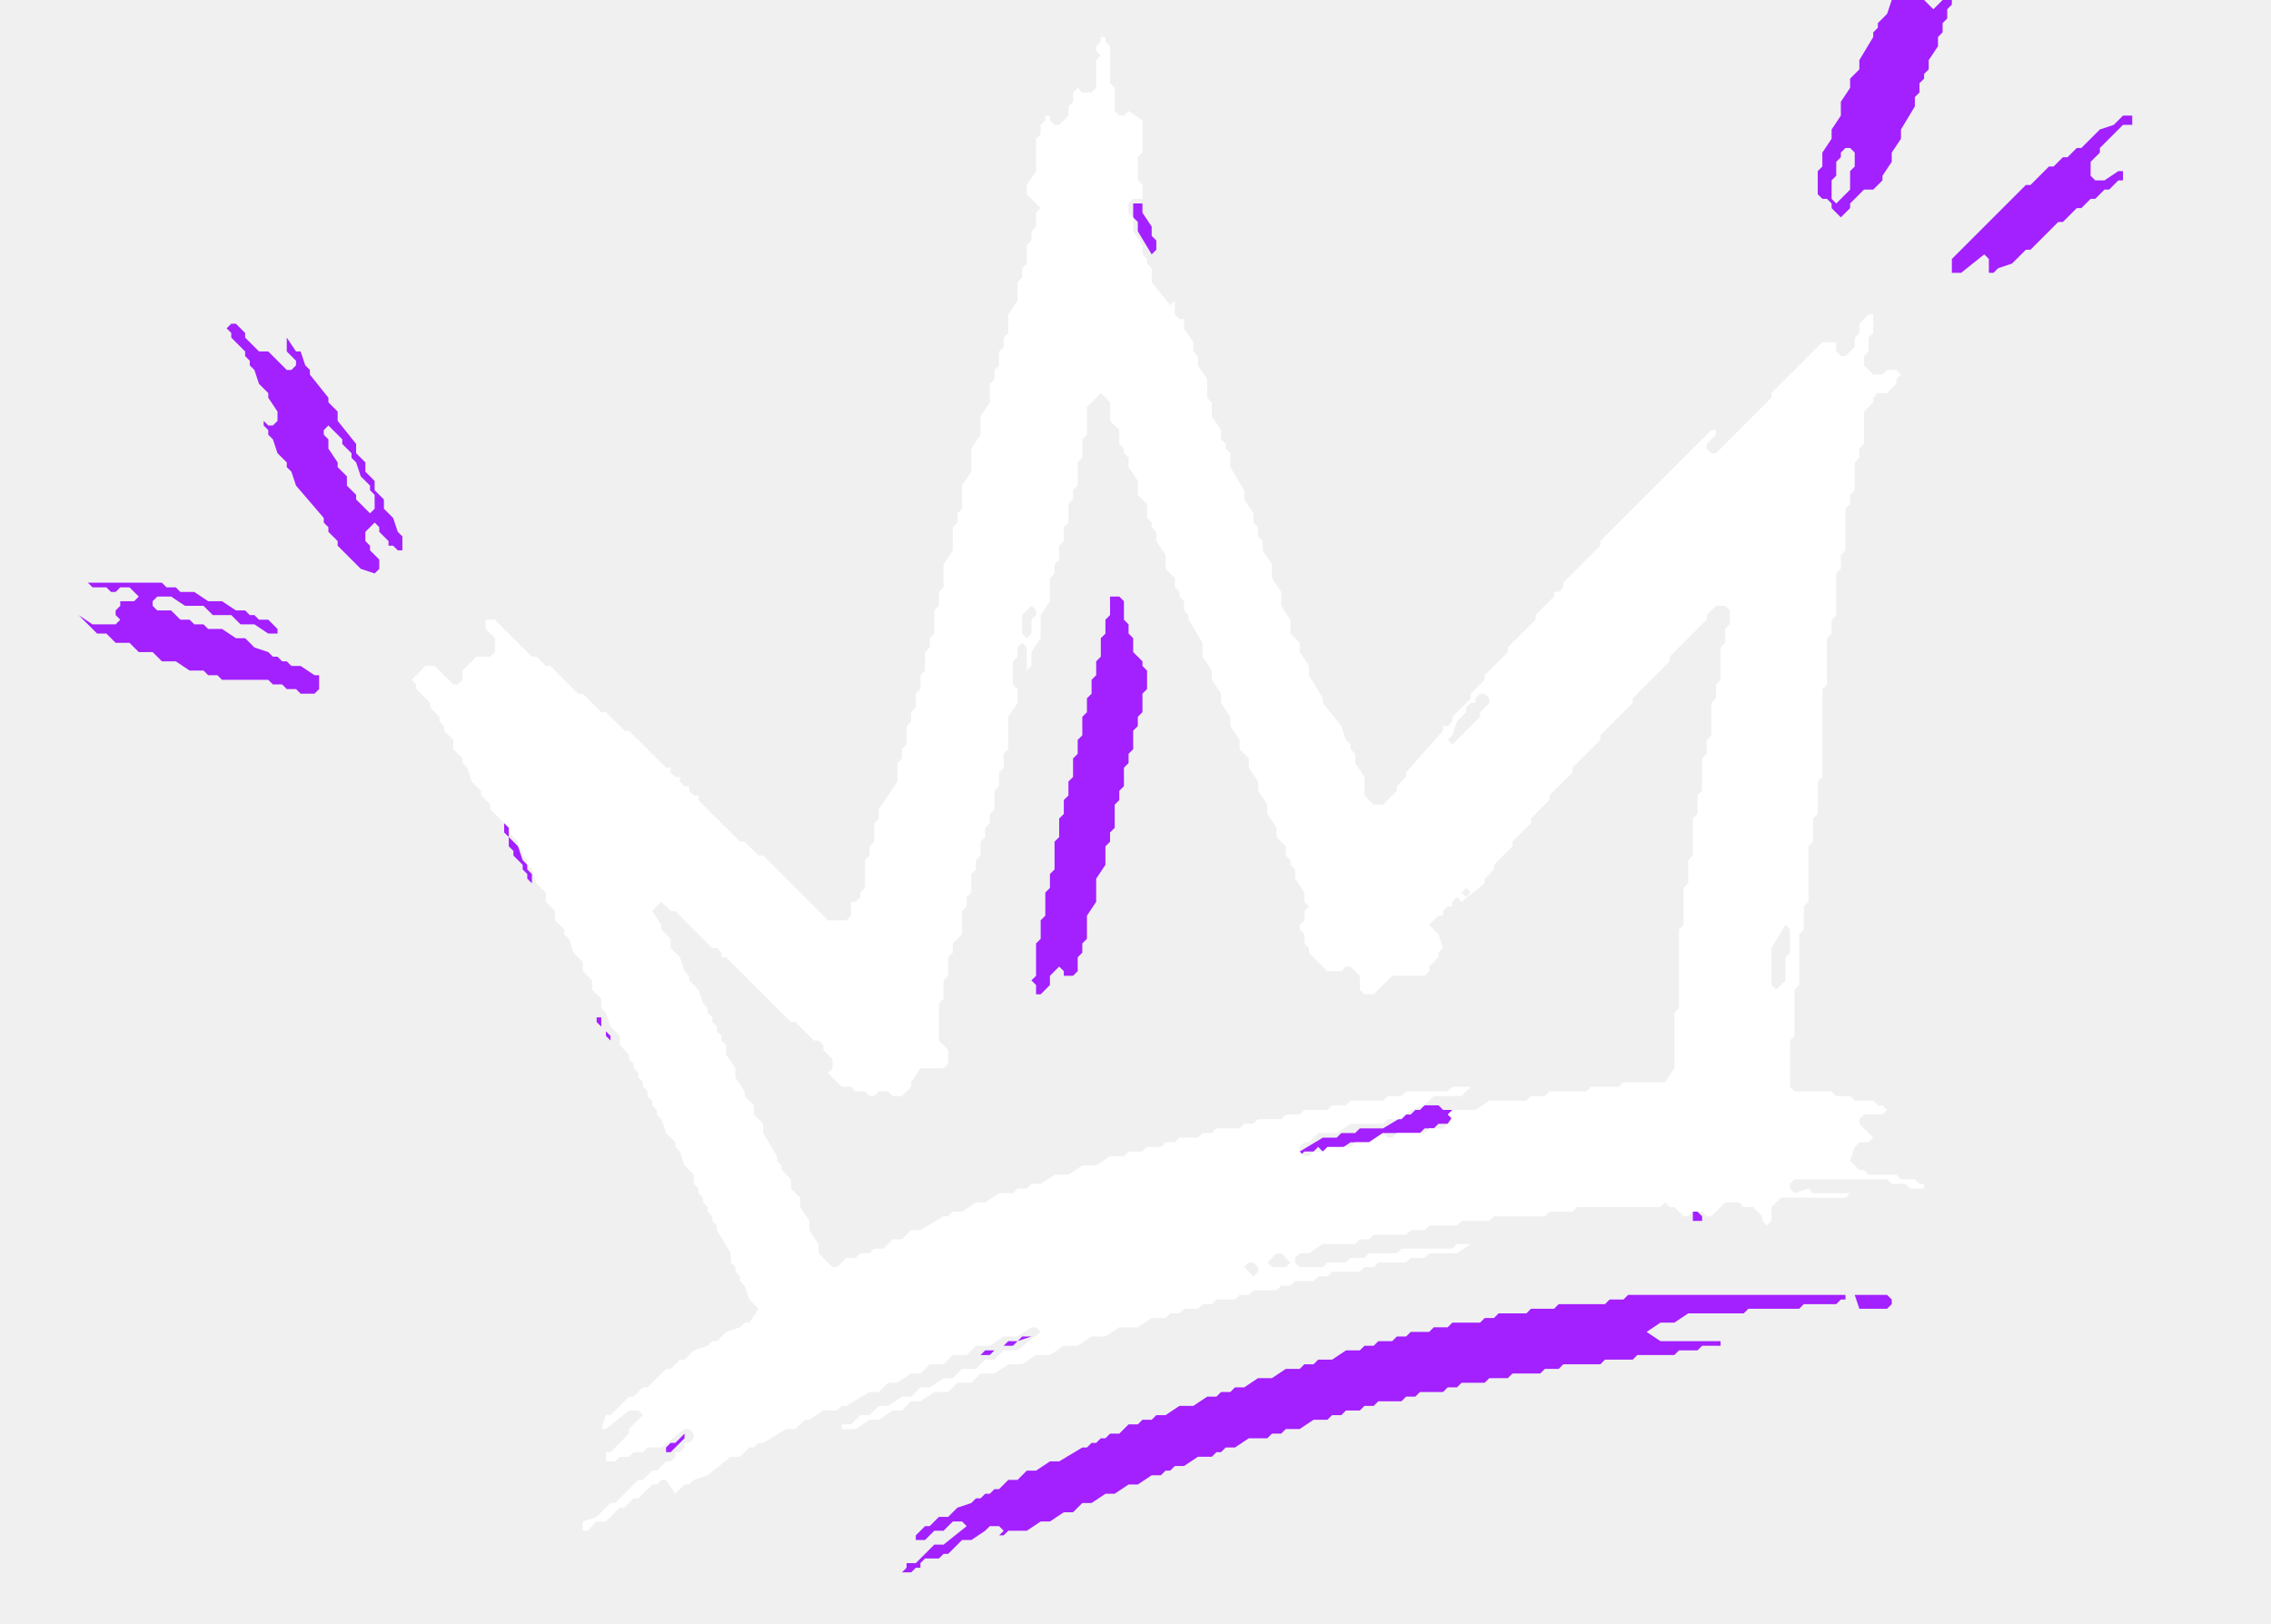
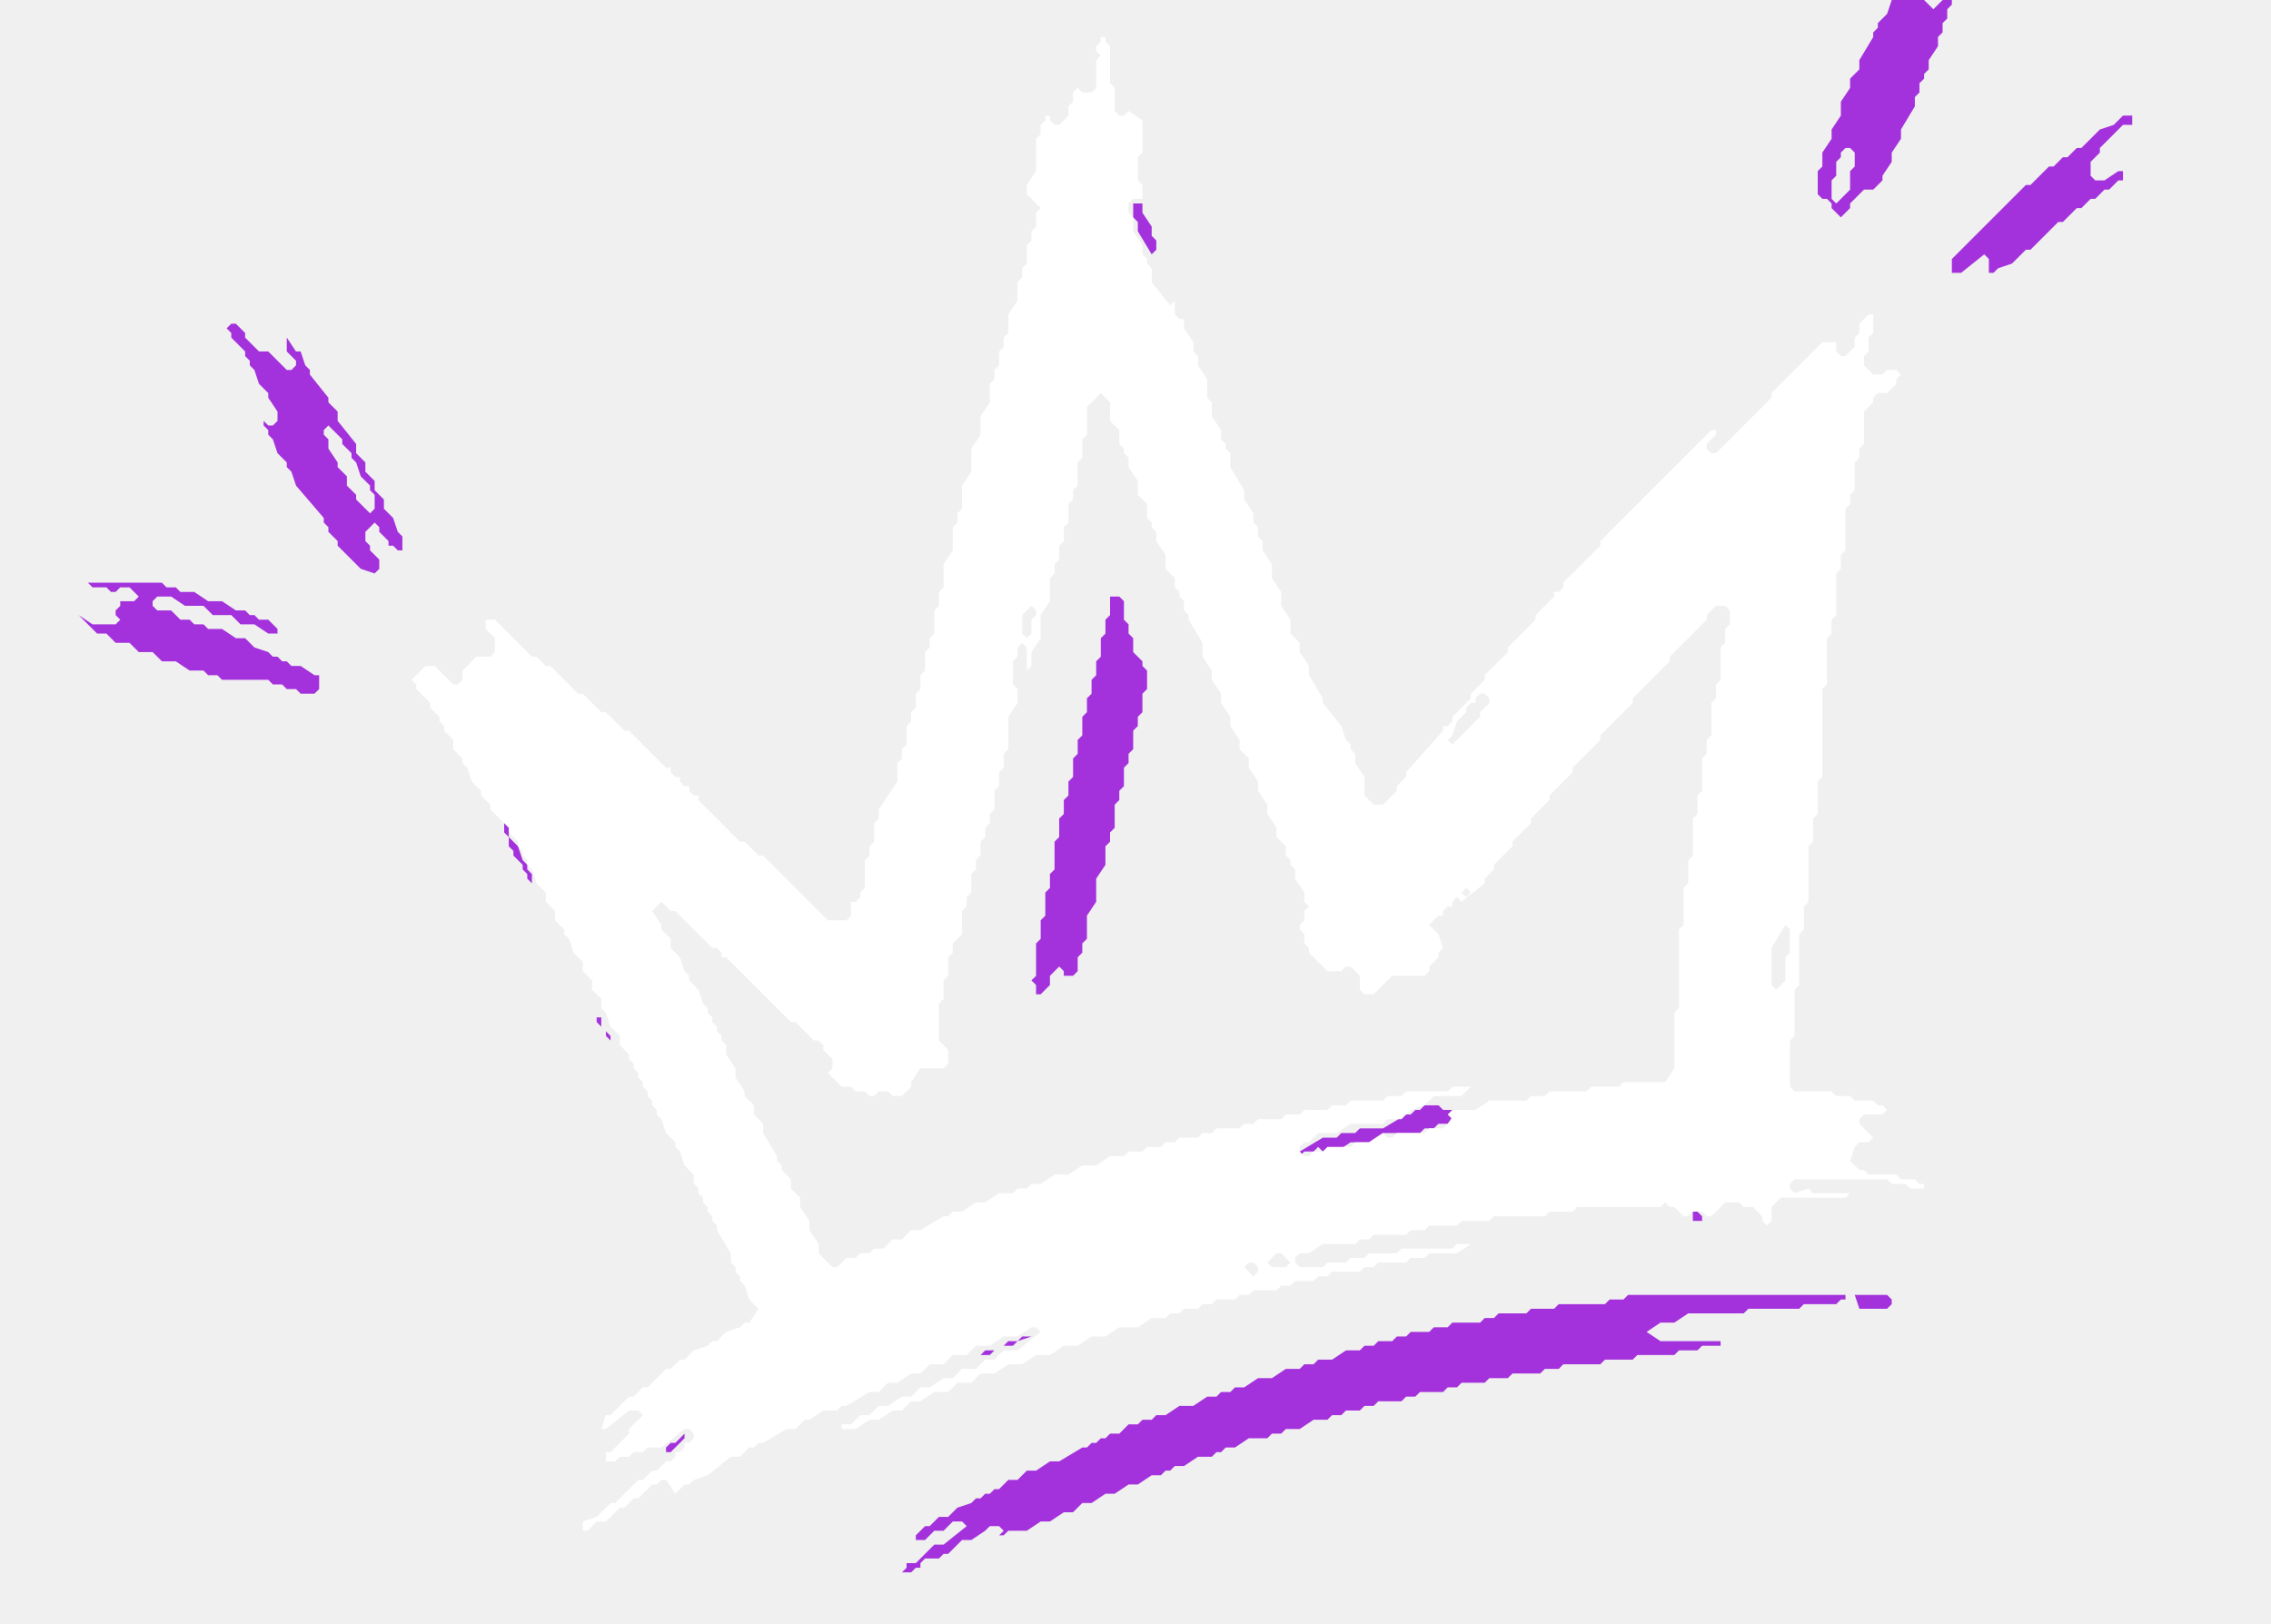
<svg xmlns="http://www.w3.org/2000/svg" viewBox="0 0 491 351">
-   <path fill="#A320FF" fill-rule="evenodd" d="M213,331L214,330L216,330L217,331L216,332L214,332ZM148,310L146,312L145,312L144,313L144,314L145,314L148,311ZM212,293L214,293L215,292L213,292ZM223,289L221,289L220,290L218,290L217,291L219,291L220,290ZM401,280L402,283L408,283L409,282L409,281L408,280ZM399,280L352,280L351,281L348,281L347,282L337,282L336,283L331,283L330,284L324,284L323,285L321,285L320,286L314,286L313,287L310,287L309,288L305,288L304,289L302,289L301,290L298,290L297,291L295,291L294,292L291,292L288,294L285,294L284,295L282,295L281,296L278,296L275,298L272,298L269,300L267,300L266,301L264,301L263,302L261,302L258,304L255,304L252,306L250,306L249,307L247,307L246,308L244,308L242,310L240,310L239,311L238,311L237,312L236,312L235,313L234,313L229,316L227,316L224,318L222,318L220,320L218,320L216,322L215,322L214,323L213,323L212,324L211,324L210,325L207,326L205,328L203,328L201,330L200,330L198,332L198,333L200,333L202,331L204,331L206,329L208,329L209,330L204,334L202,334L198,338L196,338L196,339L195,340L197,340L198,339L199,339L199,338L200,337L203,337L204,336L205,336L208,333L210,333L213,331L214,332L217,332L218,331L222,331L225,329L227,329L230,327L232,327L234,325L236,325L239,323L241,323L244,321L246,321L249,319L251,319L252,318L253,318L254,317L256,317L259,315L262,315L263,314L264,314L265,313L267,313L270,311L274,311L275,310L277,310L278,309L281,309L284,307L287,307L288,306L290,306L291,305L294,305L295,304L297,304L298,303L303,303L304,302L306,302L307,301L312,301L313,300L315,300L316,299L321,299L322,298L326,298L327,297L333,297L334,296L337,296L338,295L346,295L347,294L353,294L354,293L362,293L363,292L367,292L368,291L372,291L372,290L359,290L356,288L359,286L362,286L365,284L377,284L378,283L389,283L390,282L397,282L398,281L399,281ZM366,262L366,264L368,264L368,263L367,262ZM315,240L312,240L311,239L308,239L307,240L306,240L305,241L304,241L299,244L294,244L293,245L290,245L289,246L286,246L281,249L274,249L273,250L273,251L278,251L279,250L281,250L282,249L284,249L285,248L286,249L289,249L292,247L296,247L299,245L307,245L308,244L310,244L311,243L313,243ZM129,220L129,221L131,223L131,224L132,225L132,224L130,222L130,220ZM109,177L109,180L110,181L110,183L111,184L111,185L113,187L113,188L114,189L114,190L116,192L116,193L116,192L115,191L115,189L114,188L114,187L113,186L112,183L110,181L110,178ZM242,129L240,129L240,133L239,134L239,137L238,138L238,142L237,143L237,146L236,147L236,150L235,151L235,154L234,155L234,159L233,160L233,163L232,164L232,168L231,169L231,172L230,173L230,176L229,177L229,181L228,182L228,188L227,189L227,192L226,193L226,198L225,199L225,203L224,204L224,211L223,212L224,213L224,215L225,215L227,213L227,211L229,209L230,210L230,211L232,211L233,210L233,207L234,206L234,204L235,203L235,198L237,195L237,190L239,187L239,183L240,182L240,180L241,179L241,174L242,173L242,171L243,170L243,166L244,165L244,163L245,162L245,158L246,157L246,155L247,154L247,150L248,149L248,145L247,144L247,143L245,141L245,138L244,137L244,135L243,134L243,130ZM18,126L19,126L20,127L23,127L24,128L25,128L26,127L28,127L30,129L29,130L26,130L26,131L25,132L25,133L26,134L25,135L20,135L17,133L21,137L23,137L25,139L28,139L30,141L33,141L35,143L38,143L41,145L44,145L45,146L47,146L48,147L58,147L59,148L61,148L62,149L64,149L65,150L68,150L69,149L69,146L68,146L65,144L63,144L62,143L61,143L60,142L59,142L58,141L55,140L53,138L51,138L48,136L45,136L44,135L42,135L41,134L39,134L37,132L34,132L33,131L33,130L34,129L37,129L40,131L44,131L46,133L50,133L52,135L55,135L58,137L60,137L60,136L58,134L56,134L55,133L54,133L53,132L51,132L48,130L45,130L42,128L39,128L38,127L36,127L35,126ZM71,92L74,95L74,96L76,98L76,99L77,100L78,103L80,105L80,106L81,107L81,110L80,111L77,108L77,107L75,105L75,103L73,101L73,100L71,97L71,95L70,94L70,93ZM50,70L49,71L50,72L50,73L53,76L53,77L54,78L54,79L55,80L56,83L58,85L58,86L60,89L60,91L59,92L58,92L56,90L57,91L57,92L58,93L58,94L59,95L60,98L62,100L62,101L63,102L64,105L70,112L70,113L71,114L71,115L73,117L73,118L78,123L81,124L82,123L82,121L80,119L80,118L79,117L79,115L81,113L82,114L82,115L84,117L84,118L85,118L86,119L87,119L87,116L86,115L85,112L83,110L83,108L81,106L81,104L79,102L79,100L77,98L77,96L73,91L73,89L71,87L71,86L67,81L67,80L66,79L65,76L64,76L62,73L62,76L64,78L64,79L63,80L62,80L58,76L56,76L53,73L53,72L51,70ZM245,44L245,47L246,48L246,50L249,55L250,54L250,52L249,51L249,49L247,46L247,44ZM400,32L401,33L401,36L400,37L400,41L397,44L396,43L396,39L397,38L397,35L398,34L398,33L399,32ZM461,25L459,25L457,27L454,28L450,32L449,32L447,34L446,34L444,36L443,36L439,40L438,40L422,56L422,59L424,59L429,55L430,56L430,59L431,59L432,58L435,57L438,54L439,54L445,48L446,48L449,45L450,45L452,43L453,43L455,41L456,41L458,39L459,39L459,37L458,37L455,39L453,39L452,38L452,35L454,33L454,32L459,27L461,27ZM422,0L420,0L418,2L416,0L409,0L408,3L406,5L406,6L405,7L405,8L402,13L402,15L400,17L400,19L398,22L398,25L396,28L396,30L394,33L394,36L393,37L393,42L394,43L395,43L396,44L396,45L398,47L400,45L400,44L403,41L405,41L407,39L407,38L409,35L409,33L411,30L411,28L414,23L414,21L415,20L415,18L416,17L416,16L417,15L417,13L419,10L419,8L420,7L420,5L421,4L421,2L422,1Z" />
+   <path fill="#A432DC" fill-rule="evenodd" d="M213,331L214,330L216,330L217,331L216,332L214,332ZM148,310L146,312L145,312L144,313L144,314L145,314L148,311ZM212,293L214,293L215,292L213,292ZM223,289L221,289L220,290L218,290L217,291L219,291L220,290ZM401,280L402,283L408,283L409,282L409,281L408,280ZM399,280L352,280L351,281L348,281L347,282L337,282L336,283L331,283L330,284L324,284L323,285L321,285L320,286L314,286L313,287L310,287L309,288L305,288L304,289L302,289L301,290L298,290L297,291L295,291L294,292L291,292L288,294L285,294L284,295L282,295L281,296L278,296L275,298L272,298L269,300L267,300L266,301L264,301L263,302L261,302L258,304L255,304L252,306L250,306L249,307L247,307L246,308L244,308L242,310L240,310L239,311L238,311L237,312L236,312L235,313L234,313L229,316L227,316L224,318L222,318L220,320L218,320L216,322L215,322L214,323L213,323L212,324L211,324L210,325L207,326L205,328L203,328L201,330L200,330L198,332L198,333L200,333L202,331L204,331L206,329L208,329L209,330L204,334L202,334L198,338L196,338L196,339L195,340L197,340L198,339L199,339L199,338L200,337L203,337L204,336L205,336L208,333L210,333L213,331L214,332L217,332L218,331L222,331L225,329L227,329L230,327L232,327L234,325L236,325L239,323L241,323L244,321L246,321L249,319L251,319L252,318L253,318L254,317L256,317L259,315L262,315L263,314L264,314L265,313L267,313L270,311L274,311L275,310L277,310L278,309L281,309L284,307L287,307L288,306L290,306L291,305L294,305L295,304L297,304L298,303L303,303L304,302L306,302L307,301L312,301L313,300L315,300L316,299L321,299L322,298L326,298L327,297L333,297L334,296L337,296L338,295L346,295L347,294L353,294L354,293L362,293L363,292L367,292L368,291L372,291L372,290L359,290L356,288L359,286L362,286L365,284L377,284L378,283L389,283L390,282L397,282L398,281L399,281ZM366,262L366,264L368,264L368,263L367,262ZM315,240L312,240L311,239L308,239L307,240L306,240L305,241L304,241L299,244L294,244L293,245L290,245L289,246L286,246L281,249L274,249L273,250L273,251L278,251L279,250L281,250L282,249L284,249L285,248L286,249L289,249L292,247L296,247L299,245L307,245L308,244L310,244L311,243L313,243ZM129,220L129,221L131,223L131,224L132,225L132,224L130,222L130,220ZM109,177L109,180L110,181L110,183L111,184L111,185L113,187L113,188L114,189L114,190L116,192L116,193L116,192L115,191L115,189L114,188L114,187L113,186L112,183L110,181L110,178ZM242,129L240,129L240,133L239,134L239,137L238,138L238,142L237,143L237,146L236,147L236,150L235,151L235,154L234,155L234,159L233,160L233,163L232,164L232,168L231,169L231,172L230,173L230,176L229,177L229,181L228,182L228,188L227,189L227,192L226,193L226,198L225,199L225,203L224,204L224,211L223,212L224,213L224,215L225,215L227,213L227,211L229,209L230,210L230,211L232,211L233,210L233,207L234,206L234,204L235,203L235,198L237,195L237,190L239,187L239,183L240,182L240,180L241,179L241,174L242,173L242,171L243,170L243,166L244,165L244,163L245,162L245,158L246,157L246,155L247,154L247,150L248,149L248,145L247,144L247,143L245,141L245,138L244,137L244,135L243,134L243,130ZM18,126L19,126L20,127L23,127L24,128L25,128L26,127L28,127L30,129L29,130L26,130L26,131L25,132L25,133L26,134L25,135L20,135L17,133L21,137L23,137L25,139L28,139L30,141L33,141L35,143L38,143L41,145L44,145L45,146L47,146L48,147L58,147L59,148L61,148L62,149L64,149L65,150L68,150L69,149L69,146L68,146L65,144L63,144L62,143L61,143L60,142L59,142L58,141L55,140L53,138L51,138L48,136L45,136L44,135L42,135L41,134L39,134L37,132L34,132L33,131L33,130L34,129L37,129L40,131L44,131L46,133L50,133L52,135L55,135L58,137L60,137L60,136L58,134L56,134L55,133L54,133L53,132L51,132L48,130L45,130L42,128L39,128L38,127L36,127L35,126ZM71,92L74,95L74,96L76,98L76,99L77,100L78,103L80,105L80,106L81,107L81,110L80,111L77,108L77,107L75,105L75,103L73,101L73,100L71,97L71,95L70,94L70,93ZM50,70L49,71L50,72L50,73L53,76L53,77L54,78L54,79L55,80L56,83L58,85L58,86L60,89L60,91L59,92L58,92L56,90L57,91L57,92L58,93L58,94L59,95L60,98L62,100L62,101L63,102L64,105L70,112L70,113L71,114L71,115L73,117L73,118L78,123L81,124L82,123L82,121L80,119L80,118L79,117L79,115L81,113L82,114L82,115L84,117L84,118L85,118L86,119L87,119L87,116L86,115L85,112L83,110L83,108L81,106L81,104L79,102L79,100L77,98L77,96L73,91L73,89L71,87L71,86L67,81L67,80L66,79L65,76L64,76L62,73L62,76L64,78L64,79L63,80L62,80L58,76L56,76L53,73L53,72L51,70ZM245,44L245,47L246,48L246,50L249,55L250,54L250,52L249,51L249,49L247,46L247,44ZM400,32L401,33L401,36L400,37L400,41L397,44L396,43L396,39L397,38L397,35L398,34L398,33L399,32ZM461,25L459,25L457,27L454,28L450,32L449,32L447,34L446,34L444,36L443,36L439,40L438,40L422,56L422,59L424,59L429,55L430,56L430,59L431,59L432,58L435,57L438,54L439,54L445,48L446,48L449,45L450,45L452,43L453,43L455,41L456,41L458,39L459,39L459,37L458,37L455,39L453,39L452,38L452,35L454,33L454,32L459,27L461,27ZM422,0L420,0L418,2L416,0L409,0L408,3L406,5L406,6L405,7L405,8L402,13L402,15L400,17L400,19L398,22L398,25L396,28L396,30L394,33L394,36L393,37L393,42L394,43L395,43L396,44L396,45L398,47L400,45L400,44L403,41L405,41L407,39L407,38L409,35L409,33L411,30L411,28L414,23L414,21L415,20L415,18L416,17L416,16L417,15L417,13L419,10L419,8L420,7L420,5L421,4L421,2L422,1Z" />
  <path fill="#FFFFFF" fill-rule="evenodd" d="M269,274L270,273L271,273L272,274L272,275L271,276ZM274,273L276,271L277,271L279,273L278,274L275,274ZM386,200L387,201L387,206L386,207L386,212L384,214L383,213L383,205ZM316,193L317,192L318,193L317,194ZM313,160L314,159L315,160L314,161ZM321,150L322,151L322,152L320,154L320,155L315,160L314,159L315,156L317,154L317,153L318,152L319,152L319,151L320,150ZM223,131L224,132L224,133L223,134L223,137L222,138L221,137L221,133ZM374,132L374,135L373,136L373,139L372,140L372,147L371,148L371,151L370,152L370,159L369,160L369,163L368,164L368,171L367,172L367,176L366,177L366,185L365,186L365,191L364,192L364,200L363,201L363,218L362,219L362,231L360,234L351,234L350,235L344,235L343,236L335,236L334,237L331,237L330,238L322,238L319,240L314,240L313,241L314,242L312,244L309,244L308,245L302,245L301,246L300,246L299,245L296,247L293,247L292,248L287,248L286,249L284,249L283,250L282,250L281,249L281,248L282,247L283,247L285,245L289,245L292,243L299,243L300,242L303,242L305,240L308,239L310,237L316,237L318,235L319,235L314,235L313,236L304,236L303,237L300,237L299,238L292,238L291,239L288,239L287,240L282,240L281,241L278,241L277,242L272,242L271,243L269,243L268,244L263,244L262,245L260,245L259,246L255,246L254,247L252,247L251,248L248,248L247,249L244,249L243,250L240,250L237,252L234,252L231,254L228,254L225,256L223,256L222,257L220,257L219,258L216,258L213,260L211,260L208,262L206,262L205,263L204,263L199,266L197,266L195,268L193,268L191,270L189,270L188,271L186,271L185,272L183,272L181,274L180,274L177,271L177,269L175,266L175,264L173,261L173,259L171,257L171,255L169,253L169,252L168,251L168,250L165,245L165,243L163,241L163,239L161,237L161,236L159,233L159,231L157,228L157,226L156,225L156,224L155,223L155,222L154,221L154,220L153,219L153,218L152,217L151,214L149,212L149,211L148,210L147,207L145,205L145,203L143,201L143,200L141,197L143,195L145,197L146,197L154,205L155,205L156,206L156,207L157,207L171,221L172,221L176,225L177,225L178,226L178,227L180,229L180,231L179,232L182,235L184,235L185,236L187,236L188,237L189,237L190,236L192,236L193,237L195,237L197,235L197,234L199,231L204,231L205,230L205,227L203,225L203,217L204,216L204,212L205,211L205,207L206,206L206,204L208,202L208,197L209,196L209,194L210,193L210,189L211,188L211,186L212,185L212,182L213,181L213,179L214,178L214,176L215,175L215,171L216,170L216,167L217,166L217,163L218,162L218,155L220,152L220,149L219,148L219,143L220,142L220,140L221,139L222,140L222,147L222,145L223,144L223,141L225,138L225,133L227,130L227,125L228,124L228,122L229,121L229,118L230,117L230,114L231,113L231,109L232,108L232,106L233,105L233,100L234,99L234,95L235,94L235,88L238,85L240,87L240,91L242,93L242,96L243,97L243,98L244,99L244,101L246,104L246,107L248,109L248,112L249,113L249,114L250,115L250,117L252,120L252,123L254,125L254,127L255,128L255,129L256,130L256,132L257,133L257,134L260,139L260,142L262,145L262,147L264,150L264,152L266,155L266,157L268,160L268,162L270,164L270,166L272,169L272,171L274,174L274,176L276,179L276,181L278,183L278,185L279,186L279,187L280,188L280,190L282,193L282,195L283,196L282,197L282,199L281,200L281,201L282,202L282,204L283,205L283,206L287,210L290,210L291,209L292,209L294,211L294,214L295,215L297,215L301,211L308,211L309,210L309,209L311,207L311,206L312,205L311,202L309,200L311,198L312,198L312,197L313,196L314,196L314,195L315,194L316,195L321,191L321,190L323,188L323,187L327,183L327,182L331,178L331,177L335,173L335,172L340,167L340,166L346,160L346,159L353,152L353,151L361,143L361,142L369,134L369,133L371,131L373,131ZM405,68L404,68L402,70L402,72L401,73L401,75L399,77L398,77L397,76L397,74L394,74L383,85L383,86L371,98L370,98L369,97L369,96L371,94L371,93L372,92L371,93L370,93L346,117L346,118L338,126L338,127L337,128L336,128L336,129L332,133L332,134L326,140L326,141L321,146L321,147L318,150L318,151L314,155L314,156L313,157L312,157L312,158L304,167L304,168L302,170L302,171L299,174L297,174L295,172L295,168L293,165L293,163L292,162L292,161L291,160L290,157L286,152L286,151L283,146L283,144L281,141L281,139L279,137L279,134L277,131L277,128L275,125L275,122L273,119L273,117L272,116L272,114L271,113L271,111L269,108L269,106L266,101L266,98L265,97L265,96L264,95L264,93L262,90L262,87L261,86L261,82L259,79L259,77L258,76L258,74L256,71L256,69L255,69L254,68L254,63L254,65L253,66L249,61L249,58L248,57L248,56L247,55L247,53L245,50L245,47L244,46L244,44L245,43L247,43L247,40L246,39L246,34L247,33L247,26L244,24L243,25L242,25L241,24L241,19L240,18L240,10L239,9L239,8L238,8L238,9L237,10L237,11L238,12L237,13L237,19L236,20L234,20L233,19L232,20L232,22L231,23L231,25L229,27L228,27L227,26L227,25L226,25L226,26L225,27L225,29L224,30L224,37L222,40L222,42L225,45L224,46L224,49L223,50L223,52L222,53L222,57L221,58L221,60L220,61L220,65L218,68L218,72L217,73L217,75L216,76L216,79L215,80L215,82L214,83L214,87L212,90L212,94L210,97L210,102L208,105L208,110L207,111L207,113L206,114L206,119L204,122L204,127L203,128L203,131L202,132L202,137L201,138L201,140L200,141L200,145L199,146L199,149L198,150L198,153L197,154L197,156L196,157L196,161L195,162L195,164L194,165L194,169L190,175L190,177L189,178L189,182L188,183L188,185L187,186L187,192L186,193L186,194L185,195L184,195L184,198L183,199L179,199L165,185L164,185L161,182L160,182L151,173L151,172L150,172L149,171L149,170L148,170L147,169L147,168L146,168L145,167L145,166L144,166L136,158L135,158L131,154L130,154L126,150L125,150L119,144L118,144L116,142L115,142L107,134L105,134L105,136L107,138L107,141L106,142L103,142L100,145L100,147L99,148L98,148L94,144L92,144L89,147L90,148L90,149L93,152L93,153L95,155L95,156L96,157L96,158L98,160L98,162L100,164L100,165L101,166L102,169L104,171L104,172L106,174L106,175L110,179L110,180L112,182L112,183L113,184L113,185L114,186L114,187L115,188L116,191L118,193L118,195L120,197L120,199L122,201L122,202L123,203L124,206L126,208L126,210L128,212L128,214L130,216L130,218L131,219L132,222L134,224L134,226L136,228L136,229L137,230L137,231L138,232L138,233L139,234L139,235L140,236L140,237L141,238L141,239L142,240L142,241L143,242L144,245L146,247L146,248L147,249L148,252L150,254L150,256L151,257L151,258L152,259L152,260L153,261L153,262L154,263L154,264L155,265L155,266L158,271L158,273L159,274L159,275L160,276L160,277L161,278L162,281L164,283L162,286L161,286L160,287L157,288L155,290L154,290L153,291L150,292L148,294L147,294L145,296L144,296L140,300L139,300L137,302L136,302L132,306L131,306L130,309L131,309L136,305L138,305L139,306L136,309L136,310L132,314L131,314L131,316L133,316L134,315L136,315L137,314L139,314L140,313L143,313L148,309L149,309L150,310L150,311L149,312L148,312L148,313L147,314L146,314L146,315L145,316L144,316L142,318L141,318L139,320L138,320L133,325L132,325L129,328L126,329L126,331L127,331L129,329L131,329L134,326L135,326L137,324L138,324L141,321L142,321L143,320L144,320L146,323L148,321L149,321L150,320L153,319L158,315L160,315L162,313L163,313L164,312L165,312L170,309L172,309L174,307L175,307L178,305L181,305L182,304L183,304L188,301L190,301L192,299L194,299L197,297L199,297L201,295L204,295L206,293L209,293L211,291L214,291L217,289L220,289L223,287L224,287L225,288L220,292L217,292L215,294L213,294L211,296L208,296L206,298L204,298L201,300L199,300L197,302L195,302L192,304L190,304L188,306L186,306L184,308L182,308L182,309L181,310L182,309L185,309L188,307L190,307L193,305L195,305L197,303L199,303L202,301L205,301L207,299L210,299L212,297L215,297L218,295L221,295L224,293L227,293L230,291L233,291L236,289L239,289L242,287L246,287L249,285L252,285L253,284L255,284L256,283L259,283L260,282L262,282L263,281L267,281L268,280L270,280L271,279L276,279L277,278L279,278L280,277L284,277L285,276L287,276L288,275L294,275L295,274L297,274L298,273L304,273L305,272L308,272L309,271L315,271L318,269L321,269L315,269L314,270L303,270L302,271L296,271L295,272L292,272L291,273L287,273L286,274L281,274L280,273L280,272L281,271L283,271L286,269L293,269L294,268L296,268L297,267L304,267L305,266L308,266L309,265L315,265L316,264L322,264L323,263L334,263L335,262L340,262L341,261L359,261L360,260L361,261L362,261L364,263L365,263L366,262L368,262L369,263L370,263L373,260L376,260L377,261L379,261L381,263L381,264L382,265L383,264L383,261L385,259L399,259L400,258L392,258L391,257L388,258L387,257L387,256L388,255L408,255L409,256L412,256L413,257L416,257L416,256L415,256L414,255L411,255L410,254L404,254L403,253L402,253L400,251L401,248L402,247L404,247L405,246L402,243L402,242L403,241L407,241L408,240L407,239L406,239L405,238L401,238L400,237L397,237L396,236L388,236L387,235L387,225L388,224L388,214L389,213L389,202L390,201L390,196L391,195L391,183L392,182L392,177L393,176L393,169L394,168L394,149L395,148L395,138L396,137L396,134L397,133L397,124L398,123L398,120L399,119L399,110L400,109L400,107L401,106L401,100L402,99L402,97L403,96L403,89L405,87L405,86L406,85L408,85L410,83L410,82L411,81L410,80L408,80L407,81L405,81L403,79L403,77L404,76L404,73L405,72Z" />
</svg>
